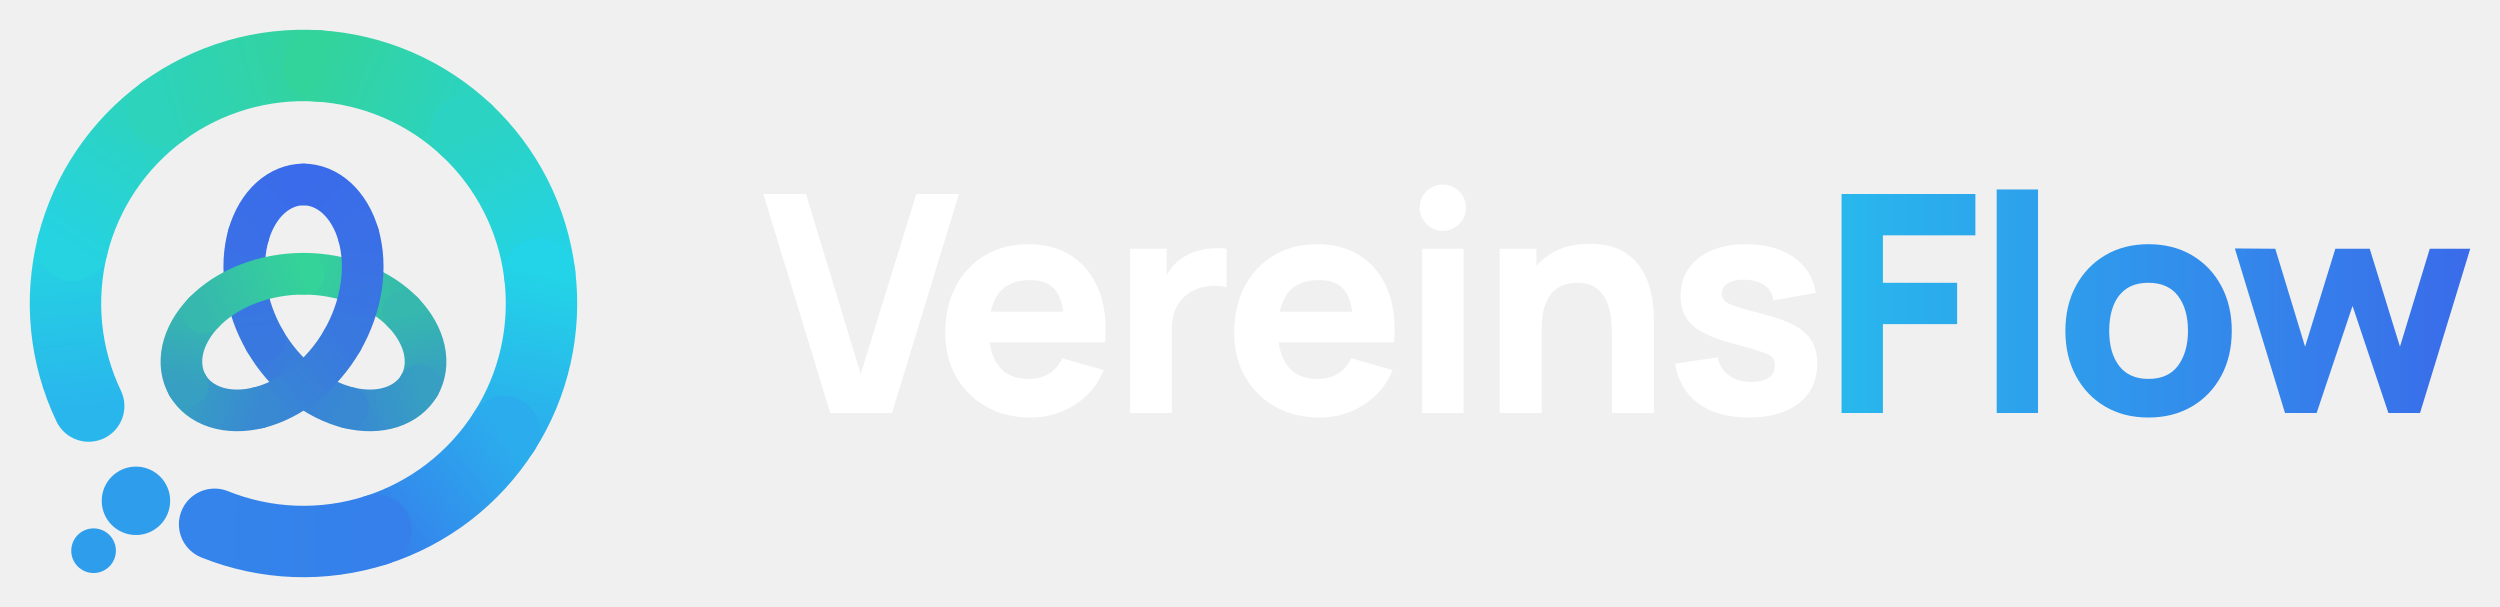
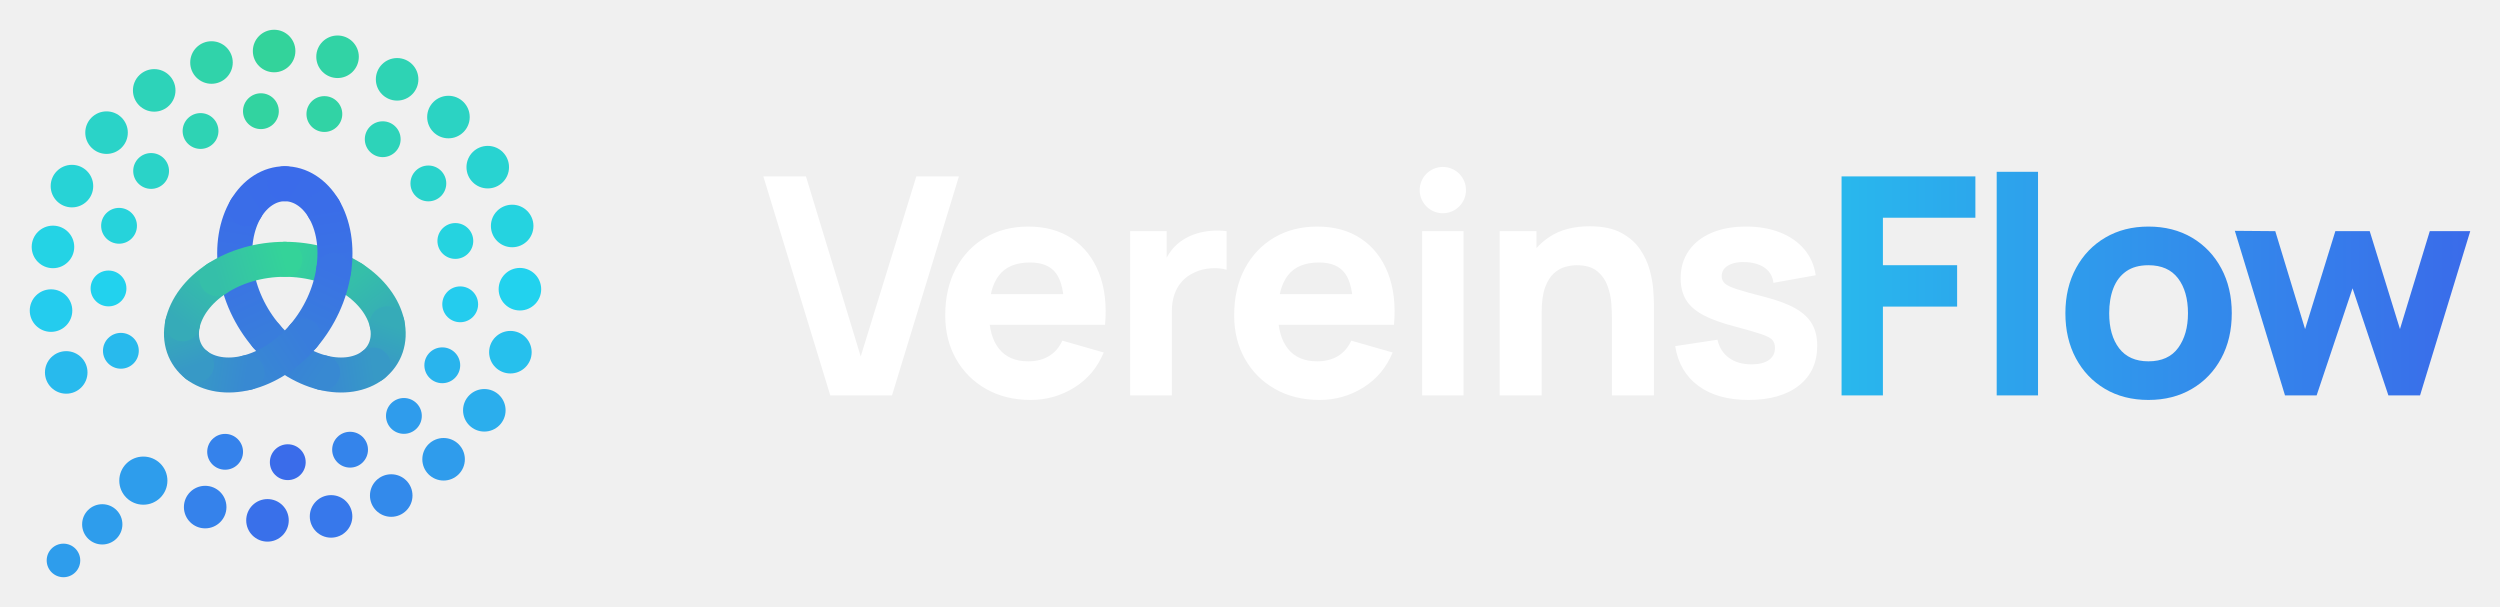
<svg xmlns="http://www.w3.org/2000/svg" width="840.24" height="204" viewBox="0 0 840.24 204" role="img" aria-label="VereinsFlow">
  <defs>
-     <linearGradient id="vfqweissb0" gradientUnits="userSpaceOnUse" x1="29.81" y1="136.47" x2="24.43" y2="82.43">
-       <stop offset="0" stop-color="#29B6ED" />
-       <stop offset="1" stop-color="#25D3E1" />
+     <linearGradient id="vfqP2weissk0" gradientUnits="userSpaceOnUse" x1="95.73" y1="87.15" x2="118.55" y2="93.62">
+       <stop offset="0" stop-color="#34D399" />
+       <stop offset="1" stop-color="#35BFA9" />
    </linearGradient>
-     <linearGradient id="vfqweissb1" gradientUnits="userSpaceOnUse" x1="24.43" y1="82.43" x2="54.79" y2="37.41">
-       <stop offset="0" stop-color="#25D3E1" />
-       <stop offset="1" stop-color="#2DD3BB" />
+     <linearGradient id="vfqP2weissk1" gradientUnits="userSpaceOnUse" x1="118.55" y1="93.62" x2="130.11" y2="108.83">
+       <stop offset="0" stop-color="#35BFA9" />
+       <stop offset="1" stop-color="#36ABB8" />
    </linearGradient>
-     <linearGradient id="vfqweissb2" gradientUnits="userSpaceOnUse" x1="54.79" y1="37.41" x2="106.91" y2="22.15">
-       <stop offset="0" stop-color="#2DD3BB" />
-       <stop offset="1" stop-color="#33D39C" />
+     <linearGradient id="vfqP2weissk2" gradientUnits="userSpaceOnUse" x1="130.11" y1="108.83" x2="125.42" y2="122.67">
+       <stop offset="0" stop-color="#36ABB8" />
+       <stop offset="1" stop-color="#3799C6" />
    </linearGradient>
-     <linearGradient id="vfqweissb3" gradientUnits="userSpaceOnUse" x1="106.91" y1="22.15" x2="156.76" y2="43.68">
-       <stop offset="0" stop-color="#33D39C" />
-       <stop offset="1" stop-color="#2BD3C2" />
-     </linearGradient>
-     <linearGradient id="vfqweissb4" gradientUnits="userSpaceOnUse" x1="156.76" y1="43.68" x2="181.38" y2="92.09">
-       <stop offset="0" stop-color="#2BD3C2" />
-       <stop offset="1" stop-color="#23D3E7" />
-     </linearGradient>
-     <linearGradient id="vfqweissb5" gradientUnits="userSpaceOnUse" x1="181.38" y1="92.09" x2="169.42" y2="145.06">
-       <stop offset="0" stop-color="#23D3E7" />
-       <stop offset="1" stop-color="#2BADED" />
-     </linearGradient>
-     <linearGradient id="vfqweissb6" gradientUnits="userSpaceOnUse" x1="169.42" y1="145.06" x2="126.4" y2="178.19">
-       <stop offset="0" stop-color="#2BADED" />
-       <stop offset="1" stop-color="#3580EB" />
-     </linearGradient>
-     <linearGradient id="vfqweissb7" gradientUnits="userSpaceOnUse" x1="126.4" y1="178.19" x2="72.13" y2="176.21">
-       <stop offset="0" stop-color="#3580EB" />
-       <stop offset="1" stop-color="#3484EB" />
-     </linearGradient>
-     <linearGradient id="vfqweissk0" gradientUnits="userSpaceOnUse" x1="102" y1="92" x2="135.48" y2="104.99">
-       <stop offset="0" stop-color="#34D399" />
-       <stop offset="1" stop-color="#36B8AE" />
-     </linearGradient>
-     <linearGradient id="vfqweissk1" gradientUnits="userSpaceOnUse" x1="135.48" y1="104.99" x2="140.97" y2="129.5">
-       <stop offset="0" stop-color="#36B8AE" />
-       <stop offset="1" stop-color="#379FC2" />
-     </linearGradient>
-     <linearGradient id="vfqweissk2" gradientUnits="userSpaceOnUse" x1="140.97" y1="129.5" x2="117" y2="137">
-       <stop offset="0" stop-color="#379FC2" />
+     <linearGradient id="vfqP2weissk3" gradientUnits="userSpaceOnUse" x1="125.42" y1="122.67" x2="108.43" y2="125.25">
+       <stop offset="0" stop-color="#3799C6" />
      <stop offset="1" stop-color="#3889D2" />
    </linearGradient>
-     <linearGradient id="vfqweissk3" gradientUnits="userSpaceOnUse" x1="117" y1="137" x2="89.01" y2="114.5">
+     <linearGradient id="vfqP2weissk4" gradientUnits="userSpaceOnUse" x1="108.43" y1="125.25" x2="89.5" y2="112.95">
      <stop offset="0" stop-color="#3889D2" />
-       <stop offset="1" stop-color="#3979DF" />
+       <stop offset="1" stop-color="#397DDC" />
    </linearGradient>
-     <linearGradient id="vfqweissk4" gradientUnits="userSpaceOnUse" x1="89.01" y1="114.5" x2="83.52" y2="79.01">
-       <stop offset="0" stop-color="#3979DF" />
-       <stop offset="1" stop-color="#3A6FE7" />
+     <linearGradient id="vfqP2weissk5" gradientUnits="userSpaceOnUse" x1="89.5" y1="112.95" x2="79.31" y2="90.87">
+       <stop offset="0" stop-color="#397DDC" />
+       <stop offset="1" stop-color="#3A73E4" />
    </linearGradient>
-     <linearGradient id="vfqweissk5" gradientUnits="userSpaceOnUse" x1="83.52" y1="79.01" x2="102" y2="62">
-       <stop offset="0" stop-color="#3A6FE7" />
+     <linearGradient id="vfqP2weissk6" gradientUnits="userSpaceOnUse" x1="79.31" y1="90.87" x2="82.63" y2="70.16">
+       <stop offset="0" stop-color="#3A73E4" />
+       <stop offset="1" stop-color="#3A6DE8" />
+     </linearGradient>
+     <linearGradient id="vfqP2weissk7" gradientUnits="userSpaceOnUse" x1="82.63" y1="70.16" x2="95.73" y2="61.75">
+       <stop offset="0" stop-color="#3A6DE8" />
      <stop offset="1" stop-color="#3A6BEA" />
    </linearGradient>
-     <linearGradient id="vfqweissk6" gradientUnits="userSpaceOnUse" x1="102" y1="62" x2="120.48" y2="79.01">
+     <linearGradient id="vfqP2weissk8" gradientUnits="userSpaceOnUse" x1="95.73" y1="61.75" x2="108.83" y2="70.16">
      <stop offset="0" stop-color="#3A6BEA" />
-       <stop offset="1" stop-color="#3A6FE7" />
+       <stop offset="1" stop-color="#3A6DE8" />
    </linearGradient>
-     <linearGradient id="vfqweissk7" gradientUnits="userSpaceOnUse" x1="120.48" y1="79.01" x2="114.99" y2="114.5">
-       <stop offset="0" stop-color="#3A6FE7" />
-       <stop offset="1" stop-color="#3979DF" />
+     <linearGradient id="vfqP2weissk9" gradientUnits="userSpaceOnUse" x1="108.83" y1="70.16" x2="112.15" y2="90.87">
+       <stop offset="0" stop-color="#3A6DE8" />
+       <stop offset="1" stop-color="#3A73E4" />
    </linearGradient>
-     <linearGradient id="vfqweissk8" gradientUnits="userSpaceOnUse" x1="114.99" y1="114.5" x2="87" y2="137">
-       <stop offset="0" stop-color="#3979DF" />
+     <linearGradient id="vfqP2weissk10" gradientUnits="userSpaceOnUse" x1="112.15" y1="90.87" x2="101.96" y2="112.95">
+       <stop offset="0" stop-color="#3A73E4" />
+       <stop offset="1" stop-color="#397DDC" />
+     </linearGradient>
+     <linearGradient id="vfqP2weissk11" gradientUnits="userSpaceOnUse" x1="101.96" y1="112.95" x2="83.03" y2="125.25">
+       <stop offset="0" stop-color="#397DDC" />
      <stop offset="1" stop-color="#3889D2" />
    </linearGradient>
-     <linearGradient id="vfqweissk9" gradientUnits="userSpaceOnUse" x1="87" y1="137" x2="63.03" y2="129.5">
+     <linearGradient id="vfqP2weissk12" gradientUnits="userSpaceOnUse" x1="83.03" y1="125.25" x2="66.04" y2="122.67">
      <stop offset="0" stop-color="#3889D2" />
-       <stop offset="1" stop-color="#379FC2" />
+       <stop offset="1" stop-color="#3799C6" />
    </linearGradient>
-     <linearGradient id="vfqweissk10" gradientUnits="userSpaceOnUse" x1="63.03" y1="129.5" x2="68.52" y2="104.99">
-       <stop offset="0" stop-color="#379FC2" />
-       <stop offset="1" stop-color="#36B8AE" />
+     <linearGradient id="vfqP2weissk13" gradientUnits="userSpaceOnUse" x1="66.04" y1="122.67" x2="61.35" y2="108.83">
+       <stop offset="0" stop-color="#3799C6" />
+       <stop offset="1" stop-color="#36ABB8" />
    </linearGradient>
-     <linearGradient id="vfqweissk11" gradientUnits="userSpaceOnUse" x1="68.52" y1="104.99" x2="102" y2="92">
-       <stop offset="0" stop-color="#36B8AE" />
+     <linearGradient id="vfqP2weissk14" gradientUnits="userSpaceOnUse" x1="61.35" y1="108.83" x2="72.91" y2="93.62">
+       <stop offset="0" stop-color="#36ABB8" />
+       <stop offset="1" stop-color="#35BFA9" />
+     </linearGradient>
+     <linearGradient id="vfqP2weissk15" gradientUnits="userSpaceOnUse" x1="72.91" y1="93.62" x2="95.73" y2="87.15">
+       <stop offset="0" stop-color="#35BFA9" />
      <stop offset="1" stop-color="#34D399" />
    </linearGradient>
-     <linearGradient id="vfqweissf" gradientUnits="userSpaceOnUse" x1="256.56" y1="0" x2="830.24" y2="0">
+     <linearGradient id="vfqP2weissf" gradientUnits="userSpaceOnUse" x1="256.56" y1="0" x2="830.24" y2="0">
      <stop offset="0" stop-color="#34D399" />
      <stop offset="0.5" stop-color="#22D3EE" />
      <stop offset="1" stop-color="#3A6BEA" />
    </linearGradient>
  </defs>
-   <g fill="none" stroke-width="24" stroke-linecap="round">
-     <path d="M29.81 136.47C25.82 128.12 23.31 119.14 22.39 109.92C21.48 100.71 22.17 91.41 24.43 82.43" stroke="url(#vfqweissb0)" />
-     <path d="M24.43 82.43C26.69 73.46 30.5 64.94 35.67 57.27C40.85 49.59 47.32 42.87 54.79 37.41" stroke="url(#vfqweissb1)" />
-     <path d="M54.79 37.41C62.27 31.95 70.63 27.83 79.52 25.22C88.4 22.62 97.67 21.58 106.91 22.15" stroke="url(#vfqweissb2)" />
-     <path d="M106.91 22.15C116.15 22.72 125.22 24.89 133.72 28.56C142.22 32.23 150.02 37.35 156.76 43.68" stroke="url(#vfqweissb3)" />
-     <path d="M156.76 43.68C163.51 50.02 169.11 57.48 173.31 65.73C177.5 73.98 180.24 82.9 181.38 92.09" stroke="url(#vfqweissb4)" />
-     <path d="M181.38 92.09C182.53 101.27 182.07 110.59 180.04 119.62C178 128.65 174.41 137.26 169.42 145.06" stroke="url(#vfqweissb5)" />
-     <path d="M169.42 145.06C164.44 152.86 158.14 159.74 150.81 165.39C143.47 171.03 135.21 175.37 126.4 178.19" stroke="url(#vfqweissb6)" />
-     <path d="M126.4 178.19C117.58 181.01 108.34 182.28 99.09 181.95C89.84 181.61 80.72 179.67 72.13 176.21" stroke="url(#vfqweissb7)" />
+   <circle cx="22.26" cy="125.17" r="7.15" fill="#28BAED" />
+   <circle cx="17.15" cy="104.39" r="7.15" fill="#24CCEE" />
+   <circle cx="17.8" cy="82.99" r="7.15" fill="#24D3E5" />
+   <circle cx="24.18" cy="62.55" r="7.15" fill="#27D3D6" />
+   <circle cx="35.81" cy="44.58" r="7.15" fill="#2AD3C8" />
+   <circle cx="51.83" cy="30.38" r="7.15" fill="#2DD3B9" />
+   <circle cx="71.08" cy="21.01" r="7.15" fill="#30D3AA" />
+   <circle cx="92.13" cy="17.15" r="7.15" fill="#33D39B" />
+   <circle cx="113.45" cy="19.08" r="7.15" fill="#31D3A5" />
+   <circle cx="133.47" cy="26.66" r="7.15" fill="#2ED3B4" />
+   <circle cx="150.72" cy="39.34" r="7.15" fill="#2BD3C3" />
+   <circle cx="163.93" cy="56.18" r="7.15" fill="#28D3D1" />
+   <circle cx="172.14" cy="75.95" r="7.15" fill="#25D3E0" />
+   <circle cx="174.74" cy="97.2" r="7.15" fill="#22D2EE" />
+   <circle cx="171.54" cy="118.37" r="7.15" fill="#26C0ED" />
+   <circle cx="162.78" cy="137.9" r="7.15" fill="#2BAEED" />
+   <circle cx="149.09" cy="154.36" r="7.15" fill="#2F9CEC" />
+   <circle cx="131.49" cy="166.55" r="7.15" fill="#338AEB" />
+   <circle cx="111.27" cy="173.56" r="7.15" fill="#3778EB" />
+   <circle cx="89.9" cy="174.89" r="7.15" fill="#3970EA" />
+   <circle cx="68.96" cy="170.43" r="7.15" fill="#3582EB" />
+   <circle cx="40.63" cy="117.9" r="6.02" fill="#28BAED" />
+   <circle cx="36.47" cy="96.95" r="6.02" fill="#22D2EE" />
+   <circle cx="40.01" cy="75.89" r="6.02" fill="#26D3DB" />
+   <circle cx="50.79" cy="57.46" r="6.02" fill="#2AD3C8" />
+   <circle cx="67.4" cy="44.03" r="6.02" fill="#2ED3B4" />
+   <circle cx="87.69" cy="37.37" r="6.02" fill="#32D3A0" />
+   <circle cx="109.02" cy="38.33" r="6.02" fill="#31D3A5" />
+   <circle cx="128.63" cy="46.79" r="6.02" fill="#2DD3B9" />
+   <circle cx="143.97" cy="61.65" r="6.02" fill="#29D3CC" />
+   <circle cx="153.04" cy="80.99" r="6.02" fill="#25D3E0" />
+   <circle cx="154.67" cy="102.28" r="6.02" fill="#24CCEE" />
+   <circle cx="148.65" cy="122.77" r="6.02" fill="#29B4ED" />
+   <circle cx="135.75" cy="139.79" r="6.02" fill="#2F9CEC" />
+   <circle cx="117.66" cy="151.14" r="6.02" fill="#3484EB" />
+   <circle cx="96.72" cy="155.34" r="6.02" fill="#3A6CEA" />
+   <circle cx="75.66" cy="151.85" r="6.02" fill="#3582EB" />
+   <circle cx="48.18" cy="161.54" r="8.09" fill="#2E9DEC" />
+   <circle cx="34.37" cy="176.23" r="6.77" fill="#2E9DEC" />
+   <circle cx="21.33" cy="188.36" r="5.64" fill="#2E9DEC" />
+   <g fill="none" stroke-width="11.76" stroke-linecap="round" stroke-linejoin="round">
+     <path d="M95.73 87.15C99.89 87.15 104.04 87.73 107.93 88.84C111.81 89.95 115.43 91.59 118.55 93.62" stroke="url(#vfqP2weissk0)" />
+     <path d="M118.55 93.62C121.67 95.65 124.29 98.08 126.25 100.69C128.22 103.3 129.52 106.09 130.11 108.83" stroke="url(#vfqP2weissk1)" />
+     <path d="M130.11 108.83C130.7 111.57 130.57 114.24 129.76 116.62C128.95 119 127.46 121.09 125.42 122.67" stroke="url(#vfqP2weissk2)" />
+     <path d="M125.42 122.67C123.39 124.25 120.82 125.33 117.91 125.79C115 126.25 111.76 126.08 108.43 125.25" stroke="url(#vfqP2weissk3)" />
+     <path d="M108.43 125.25C105.11 124.42 101.7 122.92 98.47 120.84C95.23 118.75 92.17 116.07 89.5 112.95" stroke="url(#vfqP2weissk4)" />
+     <path d="M89.5 112.95C86.83 109.83 84.56 106.28 82.82 102.51C81.09 98.75 79.9 94.78 79.31 90.87" stroke="url(#vfqP2weissk5)" />
+     <path d="M79.31 90.87C78.72 86.96 78.74 83.1 79.32 79.57C79.9 76.04 81.05 72.83 82.63 70.16" stroke="url(#vfqP2weissk6)" />
+     <path d="M82.63 70.16C84.21 67.49 86.23 65.36 88.49 63.93C90.75 62.49 93.24 61.75 95.73 61.75" stroke="url(#vfqP2weissk7)" />
+     <path d="M95.73 61.75C98.22 61.75 100.72 62.49 102.97 63.93C105.23 65.36 107.25 67.49 108.83 70.16" stroke="url(#vfqP2weissk8)" />
+     <path d="M108.83 70.16C110.41 72.83 111.56 76.04 112.14 79.57C112.72 83.1 112.74 86.96 112.15 90.87" stroke="url(#vfqP2weissk9)" />
+     <path d="M112.15 90.87C111.56 94.78 110.37 98.75 108.64 102.51C106.9 106.28 104.63 109.83 101.96 112.95" stroke="url(#vfqP2weissk10)" />
+     <path d="M101.96 112.95C99.29 116.07 96.23 118.75 93 120.84C89.76 122.92 86.36 124.42 83.03 125.25" stroke="url(#vfqP2weissk11)" />
+     <path d="M83.03 125.25C79.71 126.08 76.47 126.25 73.56 125.79C70.65 125.33 68.07 124.25 66.04 122.67" stroke="url(#vfqP2weissk12)" />
+     <path d="M66.04 122.67C64.01 121.09 62.52 119 61.71 116.62C60.9 114.24 60.76 111.57 61.35 108.83" stroke="url(#vfqP2weissk13)" />
+     <path d="M61.35 108.83C61.94 106.09 63.25 103.3 65.21 100.69C67.17 98.08 69.79 95.65 72.91 93.62" stroke="url(#vfqP2weissk14)" />
+     <path d="M72.91 93.62C76.03 91.59 79.65 89.95 83.53 88.84C87.42 87.73 91.57 87.15 95.73 87.15" stroke="url(#vfqP2weissk15)" />
  </g>
-   <circle cx="45.69" cy="168.32" r="11.5" fill="#2E9DEC" />
-   <circle cx="31.45" cy="185.09" r="7.5" fill="#2E9DEC" />
-   <g fill="none" stroke-width="14" stroke-linecap="round" stroke-linejoin="round">
-     <path d="M102 92C108.54 92 115.08 93.23 120.88 95.51C126.68 97.79 131.73 101.11 135.48 104.99" stroke="url(#vfqweissk0)" />
-     <path d="M135.48 104.99C139.23 108.87 141.68 113.3 142.61 117.61C143.53 121.92 142.93 126.1 140.97 129.5" stroke="url(#vfqweissk1)" />
-     <path d="M140.97 129.5C139.01 132.9 135.68 135.51 131.49 136.86C127.29 138.22 122.24 138.31 117 137" stroke="url(#vfqweissk2)" />
-     <path d="M117 137C111.76 135.69 106.36 132.98 101.49 129.1C96.62 125.22 92.28 120.17 89.01 114.5" stroke="url(#vfqweissk3)" />
-     <path d="M89.01 114.5C85.74 108.83 83.53 102.55 82.61 96.39C81.68 90.23 82.03 84.2 83.52 79.01" stroke="url(#vfqweissk4)" />
-     <path d="M83.52 79.01C85 73.82 87.61 69.49 90.88 66.53C94.15 63.57 98.07 62 102 62" stroke="url(#vfqweissk5)" />
-     <path d="M102 62C105.93 62 109.85 63.57 113.12 66.53C116.39 69.49 119 73.82 120.48 79.01" stroke="url(#vfqweissk6)" />
-     <path d="M120.48 79.01C121.97 84.2 122.32 90.23 121.39 96.39C120.47 102.55 118.26 108.83 114.99 114.5" stroke="url(#vfqweissk7)" />
-     <path d="M114.99 114.5C111.72 120.17 107.38 125.22 102.51 129.1C97.64 132.98 92.24 135.69 87 137" stroke="url(#vfqweissk8)" />
-     <path d="M87 137C81.76 138.31 76.71 138.22 72.51 136.86C68.32 135.51 64.99 132.9 63.03 129.5" stroke="url(#vfqweissk9)" />
-     <path d="M63.03 129.5C61.07 126.1 60.47 121.92 61.39 117.61C62.32 113.3 64.77 108.87 68.52 104.99" stroke="url(#vfqweissk10)" />
-     <path d="M68.52 104.99C72.27 101.11 77.32 97.79 83.12 95.51C88.92 93.23 95.46 92 102 92" stroke="url(#vfqweissk11)" />
-   </g>
-   <path d="M279.05 138.8 256.56 65.2H270.88L289.28 125.72L307.98 65.2H322.29L299.8 138.8ZM346.41 140.33Q337.93 140.33 331.47 136.68Q325 133.02 321.35 126.61Q317.69 120.2 317.69 111.92Q317.69 102.87 321.27 96.17Q324.85 89.48 331.14 85.77Q337.42 82.07 345.6 82.07Q354.29 82.07 360.37 86.16Q366.45 90.24 369.36 97.66Q372.28 105.07 371.41 115.08H357.66V109.97Q357.66 101.54 354.98 97.84Q352.3 94.13 346.21 94.13Q339.11 94.13 335.76 98.45Q332.41 102.77 332.41 111.2Q332.41 118.92 335.76 123.14Q339.11 127.35 345.6 127.35Q349.69 127.35 352.6 125.56Q355.52 123.77 357.05 120.4L370.95 124.39Q367.83 131.95 361.11 136.14Q354.39 140.33 346.41 140.33ZM328.12 115.08V104.76H364.72V115.08ZM379.84 138.8V83.6H392.11V97.09L390.78 95.36Q391.86 92.49 393.64 90.14Q395.43 87.79 398.04 86.26Q400.03 85.03 402.38 84.34Q404.74 83.65 407.24 83.47Q409.74 83.29 412.25 83.6V96.58Q409.95 95.87 406.91 96.09Q403.86 96.33 401.41 97.5Q398.96 98.63 397.27 100.49Q395.58 102.36 394.71 104.89Q393.85 107.42 393.85 110.59V138.8ZM443.53 140.33Q435.04 140.33 428.58 136.68Q422.11 133.02 418.46 126.61Q414.8 120.2 414.8 111.92Q414.8 102.87 418.38 96.17Q421.96 89.48 428.24 85.77Q434.53 82.07 442.71 82.07Q451.4 82.07 457.48 86.16Q463.56 90.24 466.47 97.66Q469.39 105.07 468.52 115.08H454.77V109.97Q454.77 101.54 452.08 97.84Q449.4 94.13 443.32 94.13Q436.22 94.13 432.87 98.45Q429.52 102.77 429.52 111.2Q429.52 118.92 432.87 123.14Q436.22 127.35 442.71 127.35Q446.8 127.35 449.71 125.56Q452.62 123.77 454.16 120.4L468.06 124.39Q464.94 131.95 458.22 136.14Q451.5 140.33 443.53 140.33ZM425.23 115.08V104.76H461.82V115.08ZM477.97 138.8V83.6H491.88V138.8ZM541.76 138.8V112.73Q541.76 110.84 541.56 107.9Q541.36 104.96 540.28 102Q539.21 99.04 536.78 97.04Q534.35 95.05 529.9 95.05Q528.11 95.05 526.07 95.61Q524.03 96.17 522.24 97.78Q520.45 99.39 519.3 102.51Q518.15 105.63 518.15 110.79L510.17 107.01Q510.17 100.47 512.84 94.74Q515.49 89.02 520.83 85.49Q526.18 81.96 534.3 81.96Q540.79 81.96 544.88 84.16Q548.97 86.36 551.24 89.73Q553.52 93.11 554.49 96.76Q555.46 100.42 555.66 103.43Q555.87 106.45 555.87 107.83V138.8ZM504.04 138.8V83.6H516.41V101.9H518.15V138.8ZM587.66 140.33Q577.24 140.33 570.82 135.6Q564.4 130.88 563.02 122.24L577.24 120.09Q578.1 123.98 581.09 126.18Q584.08 128.37 588.68 128.37Q592.46 128.37 594.51 126.91Q596.56 125.46 596.56 122.85Q596.56 121.22 595.73 120.22Q594.92 119.22 592.08 118.25Q589.24 117.28 583.26 115.7Q576.52 113.96 572.48 111.81Q568.44 109.67 566.66 106.67Q564.86 103.69 564.86 99.44Q564.86 94.13 567.58 90.22Q570.28 86.31 575.22 84.19Q580.15 82.07 586.84 82.07Q593.34 82.07 598.34 84.06Q603.35 86.05 606.44 89.73Q609.53 93.41 610.25 98.42L596.04 100.98Q595.68 97.91 593.38 96.12Q591.08 94.33 587.15 94.03Q583.31 93.77 580.99 95.05Q578.66 96.33 578.66 98.73Q578.66 100.16 579.66 101.13Q580.66 102.1 583.8 103.12Q586.94 104.15 593.38 105.78Q599.67 107.42 603.48 109.59Q607.29 111.76 609.02 114.81Q610.76 117.84 610.76 122.14Q610.76 130.62 604.63 135.48Q598.49 140.33 587.66 140.33Z" fill="#FFFFFF" />
-   <circle cx="484.93" cy="69.8" r="7.78" fill="#FFFFFF" />
-   <path d="M618.94 138.8V65.2H663.92V79.1H632.84V95.05H657.78V108.95H632.84V138.8ZM671.08 138.8V63.67H684.97V138.8ZM722.08 140.33Q713.75 140.33 707.46 136.6Q701.18 132.87 697.68 126.3Q694.17 119.74 694.17 111.2Q694.17 102.56 697.76 96Q701.33 89.43 707.62 85.75Q713.9 82.07 722.08 82.07Q730.42 82.07 736.73 85.8Q743.04 89.53 746.56 96.1Q750.09 102.66 750.09 111.2Q750.09 119.79 746.54 126.36Q742.99 132.92 736.68 136.63Q730.36 140.33 722.08 140.33ZM722.08 127.35Q728.78 127.35 732.08 122.83Q735.37 118.3 735.37 111.2Q735.37 103.84 732.02 99.44Q728.67 95.05 722.08 95.05Q717.54 95.05 714.62 97.09Q711.71 99.14 710.3 102.77Q708.89 106.4 708.89 111.2Q708.89 118.61 712.24 122.98Q715.59 127.35 722.08 127.35ZM767.98 138.8 751.12 83.5 764.71 83.6 774.73 116.52 784.9 83.6H796.45L806.62 116.52L816.64 83.6H830.24L813.37 138.8H802.73L790.68 102.82L778.61 138.8Z" fill="url(#vfqweissf)" />
+   <path d="M279.05 132.89 256.56 59.29H270.88L289.28 119.8L307.98 59.29H322.29L299.8 132.89ZM346.41 134.42Q337.93 134.42 331.47 130.76Q325 127.11 321.35 120.69Q317.69 114.28 317.69 106Q317.69 96.96 321.27 90.26Q324.85 83.56 331.14 79.86Q337.42 76.15 345.6 76.15Q354.29 76.15 360.37 80.24Q366.45 84.33 369.36 91.74Q372.28 99.15 371.41 109.17H357.66V104.06Q357.66 95.63 354.98 91.92Q352.3 88.22 346.21 88.22Q339.11 88.22 335.76 92.53Q332.41 96.85 332.41 105.29Q332.41 113 335.76 117.22Q339.11 121.44 345.6 121.44Q349.69 121.44 352.6 119.65Q355.52 117.86 357.05 114.49L370.95 118.47Q367.83 126.04 361.11 130.23Q354.39 134.42 346.41 134.42ZM328.12 109.17V98.85H364.72V109.17ZM379.84 132.89V77.69H392.11V91.18L390.78 89.44Q391.86 86.58 393.64 84.23Q395.43 81.88 398.04 80.34Q400.03 79.12 402.38 78.43Q404.74 77.74 407.24 77.56Q409.74 77.38 412.25 77.69V90.67Q409.95 89.95 406.91 90.18Q403.86 90.41 401.41 91.59Q398.96 92.71 397.27 94.58Q395.58 96.44 394.71 98.97Q393.85 101.5 393.85 104.67V132.89ZM443.53 134.42Q435.04 134.42 428.58 130.76Q422.11 127.11 418.46 120.69Q414.8 114.28 414.8 106Q414.8 96.96 418.38 90.26Q421.96 83.56 428.24 79.86Q434.53 76.15 442.71 76.15Q451.4 76.15 457.48 80.24Q463.56 84.33 466.47 91.74Q469.39 99.15 468.52 109.17H454.77V104.06Q454.77 95.63 452.08 91.92Q449.4 88.22 443.32 88.22Q436.22 88.22 432.87 92.53Q429.52 96.85 429.52 105.29Q429.52 113 432.87 117.22Q436.22 121.44 442.71 121.44Q446.8 121.44 449.71 119.65Q452.62 117.86 454.16 114.49L468.06 118.47Q464.94 126.04 458.22 130.23Q451.5 134.42 443.53 134.42ZM425.23 109.17V98.85H461.82V109.17ZM477.97 132.89V77.69H491.88V132.89ZM541.76 132.89V106.82Q541.76 104.93 541.56 101.99Q541.36 99.05 540.28 96.09Q539.21 93.12 536.78 91.13Q534.35 89.14 529.9 89.14Q528.11 89.14 526.07 89.7Q524.03 90.26 522.24 91.87Q520.45 93.48 519.3 96.6Q518.15 99.72 518.15 104.88L510.17 101.1Q510.17 94.55 512.84 88.83Q515.49 83.1 520.83 79.58Q526.18 76.05 534.3 76.05Q540.79 76.05 544.88 78.25Q548.97 80.45 551.24 83.82Q553.52 87.19 554.49 90.85Q555.46 94.5 555.66 97.52Q555.87 100.53 555.87 101.91V132.89ZM504.04 132.89V77.69H516.41V95.98H518.15V132.89ZM587.66 134.42Q577.24 134.42 570.82 129.69Q564.4 124.96 563.02 116.33L577.24 114.18Q578.1 118.06 581.09 120.26Q584.08 122.46 588.68 122.46Q592.46 122.46 594.51 121Q596.56 119.55 596.56 116.94Q596.56 115.3 595.73 114.31Q594.92 113.31 592.08 112.34Q589.24 111.37 583.26 109.78Q576.52 108.05 572.48 105.9Q568.44 103.75 566.66 100.76Q564.86 97.77 564.86 93.53Q564.86 88.22 567.58 84.3Q570.28 80.4 575.22 78.27Q580.15 76.15 586.84 76.15Q593.34 76.15 598.34 78.15Q603.35 80.14 606.44 83.82Q609.53 87.5 610.25 92.51L596.04 95.06Q595.68 92 593.38 90.21Q591.08 88.42 587.15 88.11Q583.31 87.86 580.99 89.14Q578.66 90.41 578.66 92.82Q578.66 94.25 579.66 95.22Q580.66 96.19 583.8 97.21Q586.94 98.23 593.38 99.87Q599.67 101.5 603.48 103.68Q607.29 105.85 609.02 108.89Q610.76 111.93 610.76 116.22Q610.76 124.71 604.63 129.56Q598.49 134.42 587.66 134.42Z" fill="#FFFFFF" />
+   <circle cx="484.93" cy="63.89" r="7.78" fill="#FFFFFF" />
+   <path d="M618.94 132.89V59.29H663.92V73.19H632.84V89.14H657.78V103.04H632.84V132.89ZM671.08 132.89V57.75H684.97V132.89ZM722.08 134.42Q713.75 134.42 707.46 130.69Q701.18 126.96 697.68 120.39Q694.17 113.82 694.17 105.29Q694.17 96.65 697.76 90.08Q701.33 83.51 707.62 79.83Q713.9 76.15 722.08 76.15Q730.42 76.15 736.73 79.88Q743.04 83.62 746.56 90.19Q750.09 96.75 750.09 105.29Q750.09 113.87 746.54 120.44Q742.99 127.01 736.68 130.71Q730.36 134.42 722.08 134.42ZM722.08 121.44Q728.78 121.44 732.08 116.91Q735.37 112.39 735.37 105.29Q735.37 97.93 732.02 93.53Q728.67 89.14 722.08 89.14Q717.54 89.14 714.62 91.18Q711.71 93.22 710.3 96.85Q708.89 100.48 708.89 105.29Q708.89 112.7 712.24 117.07Q715.59 121.44 722.08 121.44ZM767.98 132.89 751.12 77.58 764.71 77.69 774.73 110.6 784.9 77.69H796.45L806.62 110.6L816.64 77.69H830.24L813.37 132.89H802.73L790.68 96.9L778.61 132.89Z" fill="url(#vfqP2weissf)" />
</svg>
